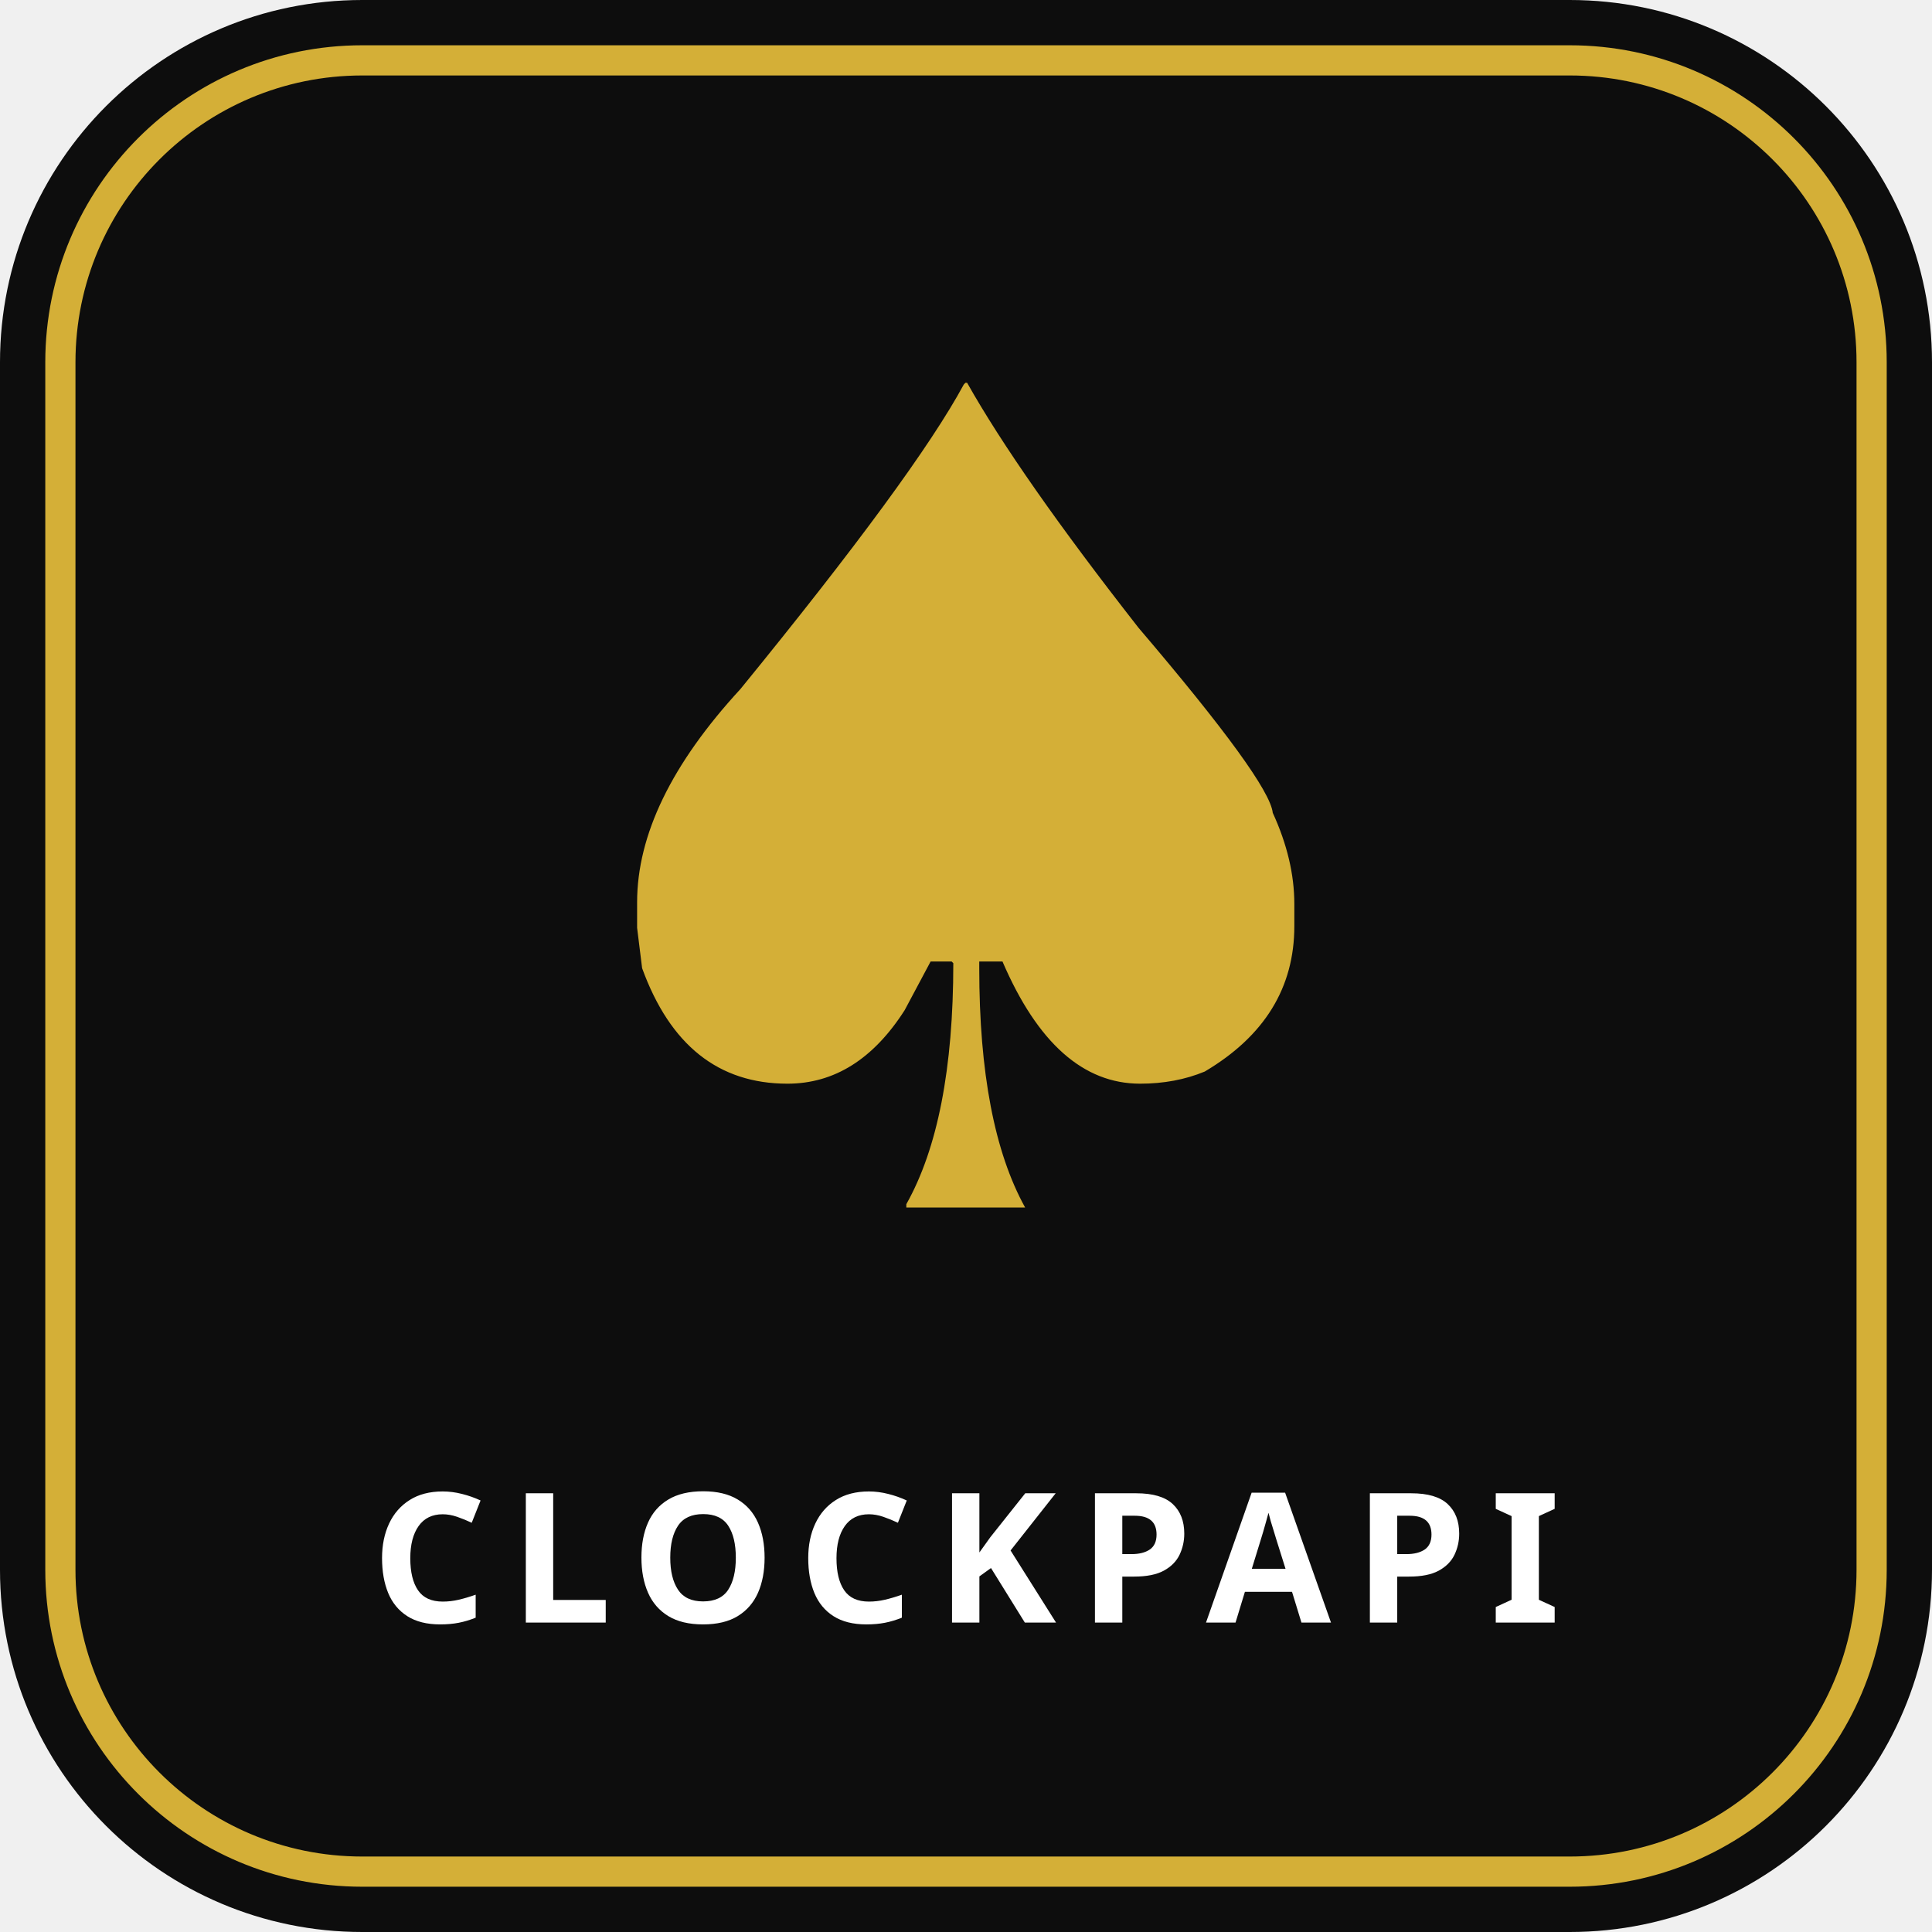
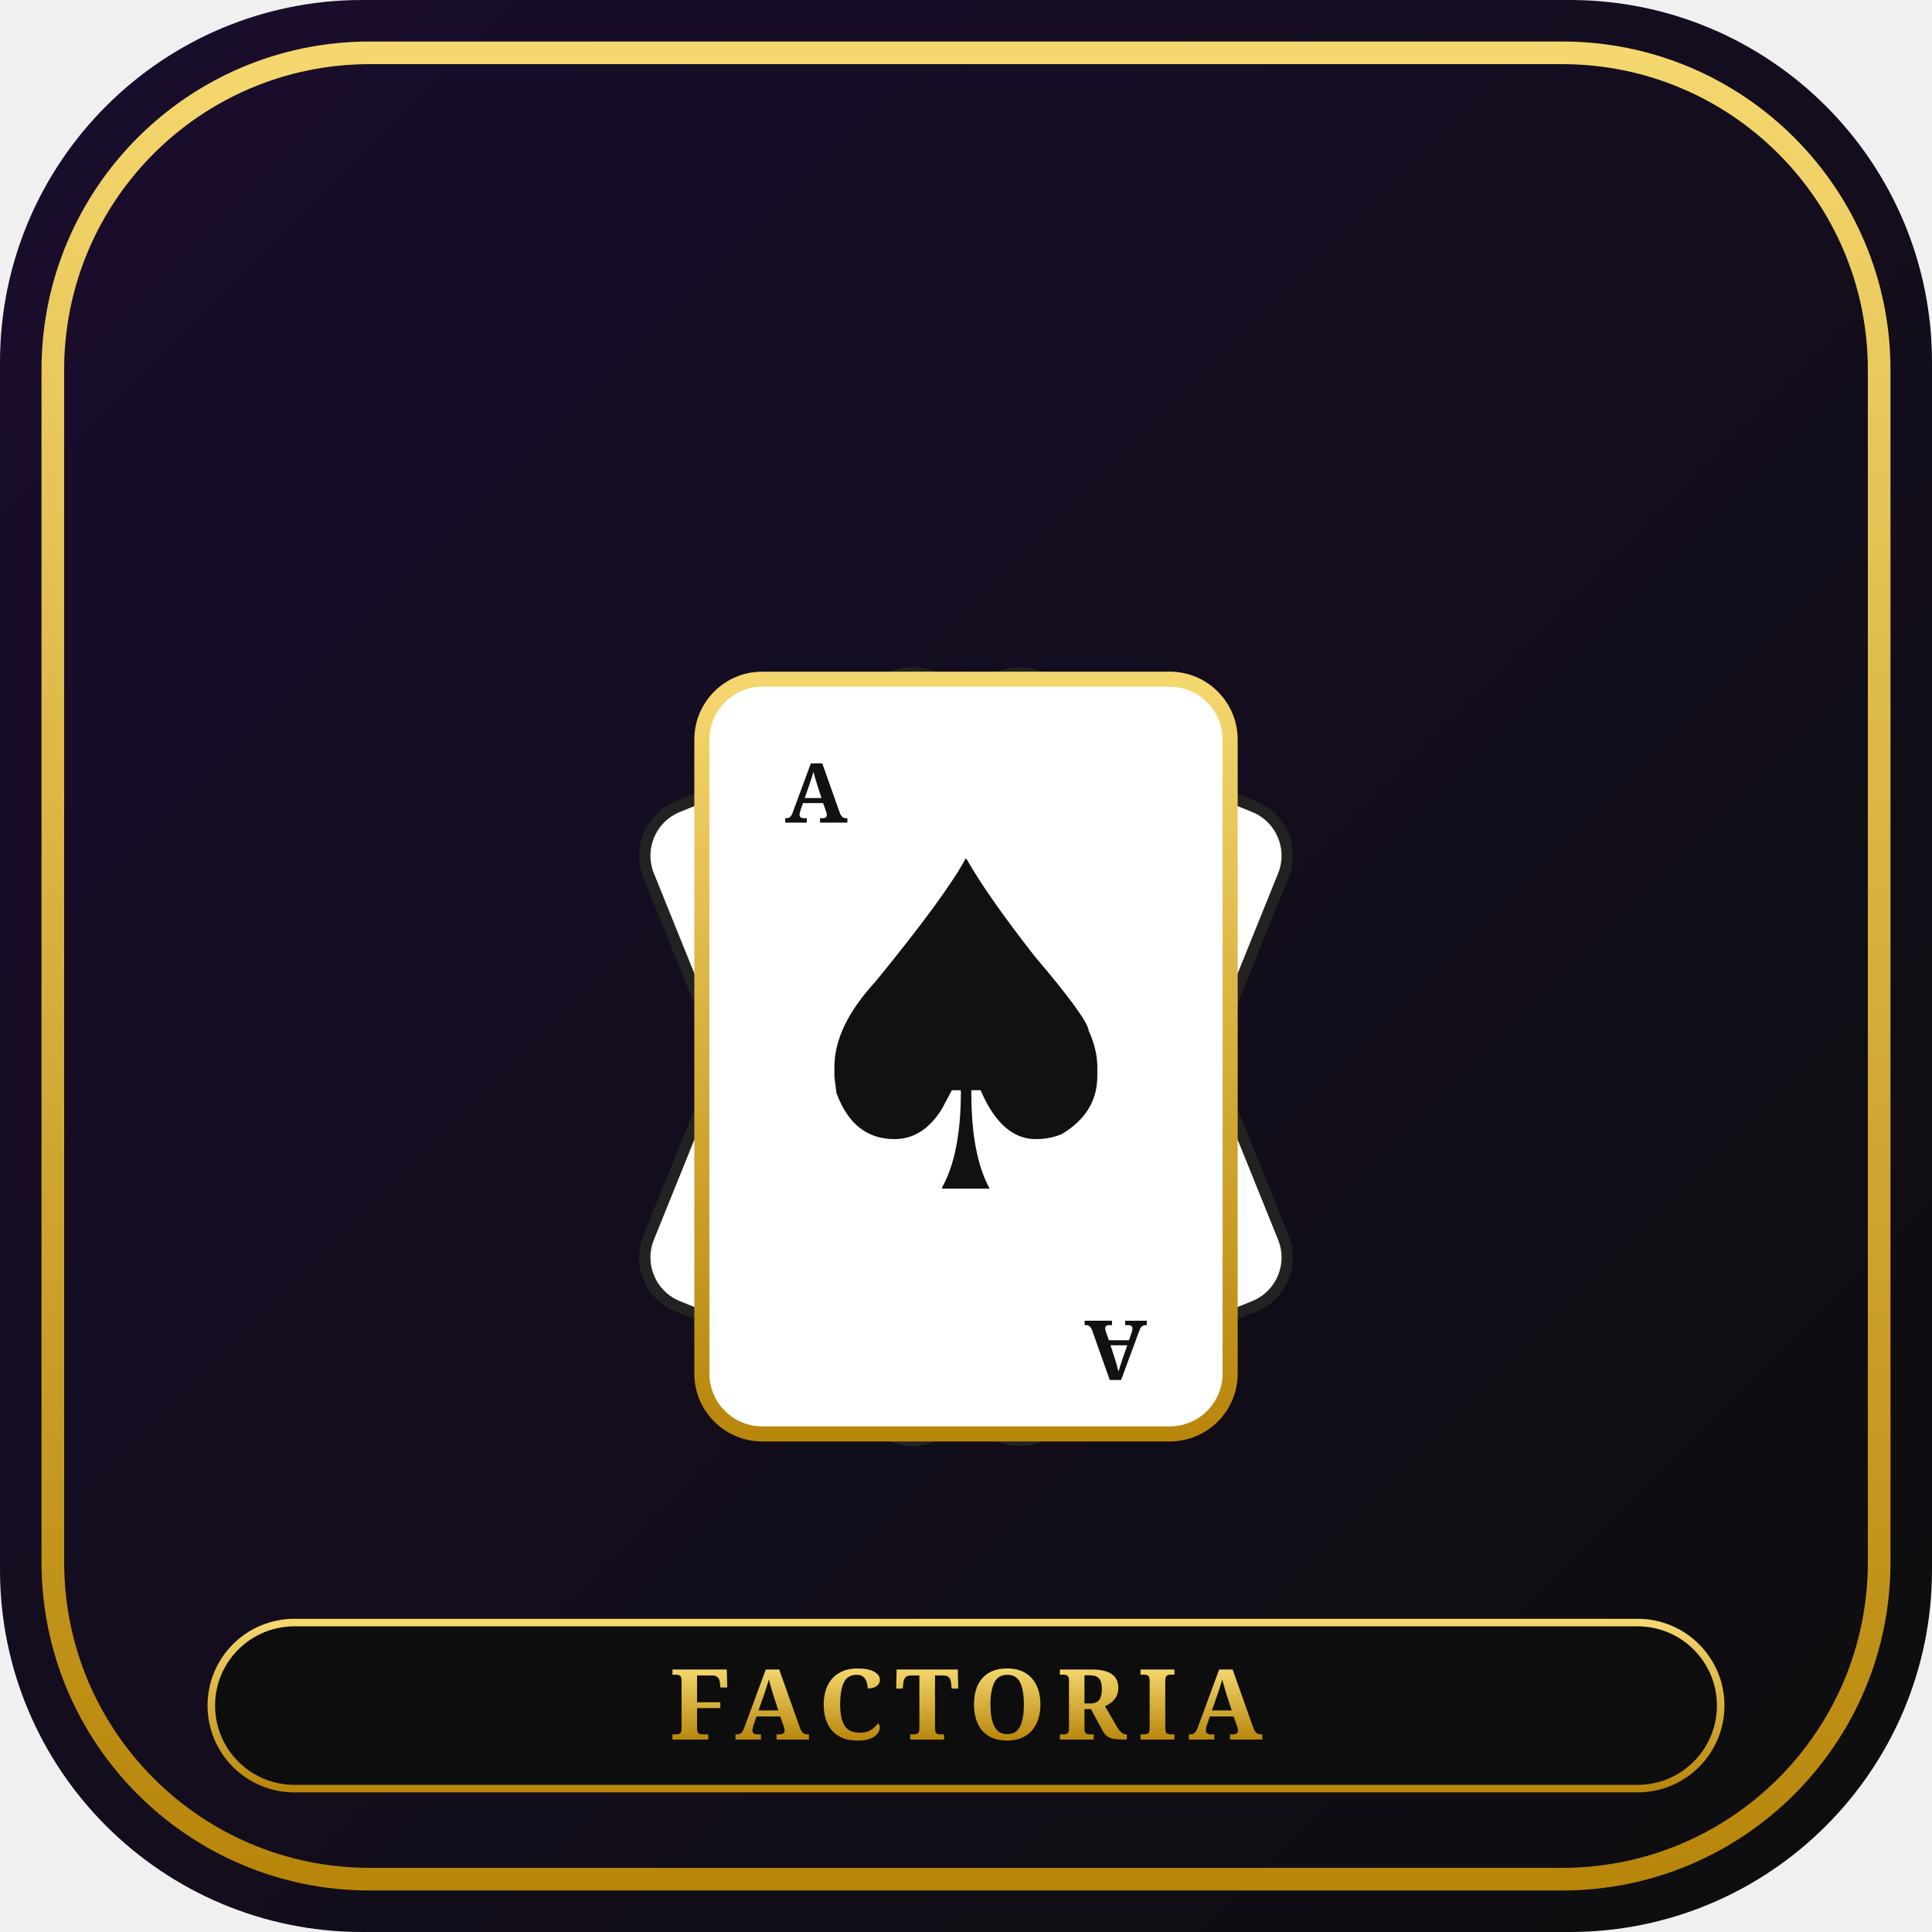
<svg xmlns="http://www.w3.org/2000/svg" viewBox="0 0 512 512">
-   <rect width="512" height="512" rx="96" fill="#0d0d0d" />
-   <rect x="16" y="16" width="480" height="480" rx="80" fill="none" stroke="#d4af37" stroke-width="8" />
-   <text x="256" y="320" font-family="serif" font-size="300" font-weight="bold" fill="#d4af37" text-anchor="middle">♠</text>
-   <text x="256" y="430" font-family="sans-serif" font-size="48" font-weight="bold" fill="#fff" text-anchor="middle" letter-spacing="6">CLOCKPAPI</text>
+   <defs>
+     <linearGradient id="bg" x1="0" y1="0" x2="1" y2="1">
+       <stop offset="0" stop-color="#1a0d2e" />
+       <stop offset="1" stop-color="#0d0d0d" />
+     </linearGradient>
+     <linearGradient id="gold" x1="0" y1="0" x2="0" y2="1">
+       <stop offset="0" stop-color="#f4d76e" />
+       <stop offset="1" stop-color="#b8860b" />
+     </linearGradient>
+     <filter id="glow">
+       <feGaussianBlur stdDeviation="4" />
+     </filter>
+   </defs>
+   <rect width="512" height="512" rx="96" fill="url(#bg)" />
+   <rect x="14" y="14" width="484" height="484" rx="84" fill="none" stroke="url(#gold)" stroke-width="6" />
+   <g transform="translate(256 280)">
+     <g transform="rotate(-22) translate(-60 -90)">
+       <rect width="120" height="180" rx="14" fill="#fff" stroke="#222" stroke-width="3" />
+       <text x="60" y="115" font-family="serif" font-size="92" fill="#111" text-anchor="middle">♣</text>
+     </g>
+     <g transform="rotate(22) translate(-60 -90)">
+       <rect width="120" height="180" rx="14" fill="#fff" stroke="#222" stroke-width="3" />
+       <text x="60" y="115" font-family="serif" font-size="92" fill="#c41e3a" text-anchor="middle">♦</text>
+     </g>
+     <g transform="translate(-70 -100)">
+       <rect width="140" height="200" rx="16" fill="#fff" stroke="url(#gold)" stroke-width="4" />
+       <text x="70" y="135" font-family="serif" font-size="120" fill="#111" text-anchor="middle" font-weight="bold">♠</text>
+       <text x="22" y="38" font-family="serif" font-size="22" fill="#111" font-weight="bold">A</text>
+       <text x="118" y="186" font-family="serif" font-size="22" fill="#111" font-weight="bold" transform="rotate(180 118 178)">A</text>
+     </g>
+   </g>
+   <rect x="56" y="430" width="400" height="44" rx="22" fill="#0d0d0d" stroke="url(#gold)" stroke-width="2" />
+   <text x="256" y="461" font-family="Georgia, serif" font-size="26" font-weight="bold" fill="url(#gold)" text-anchor="middle" letter-spacing="3">FACTORIA</text>
</svg>
